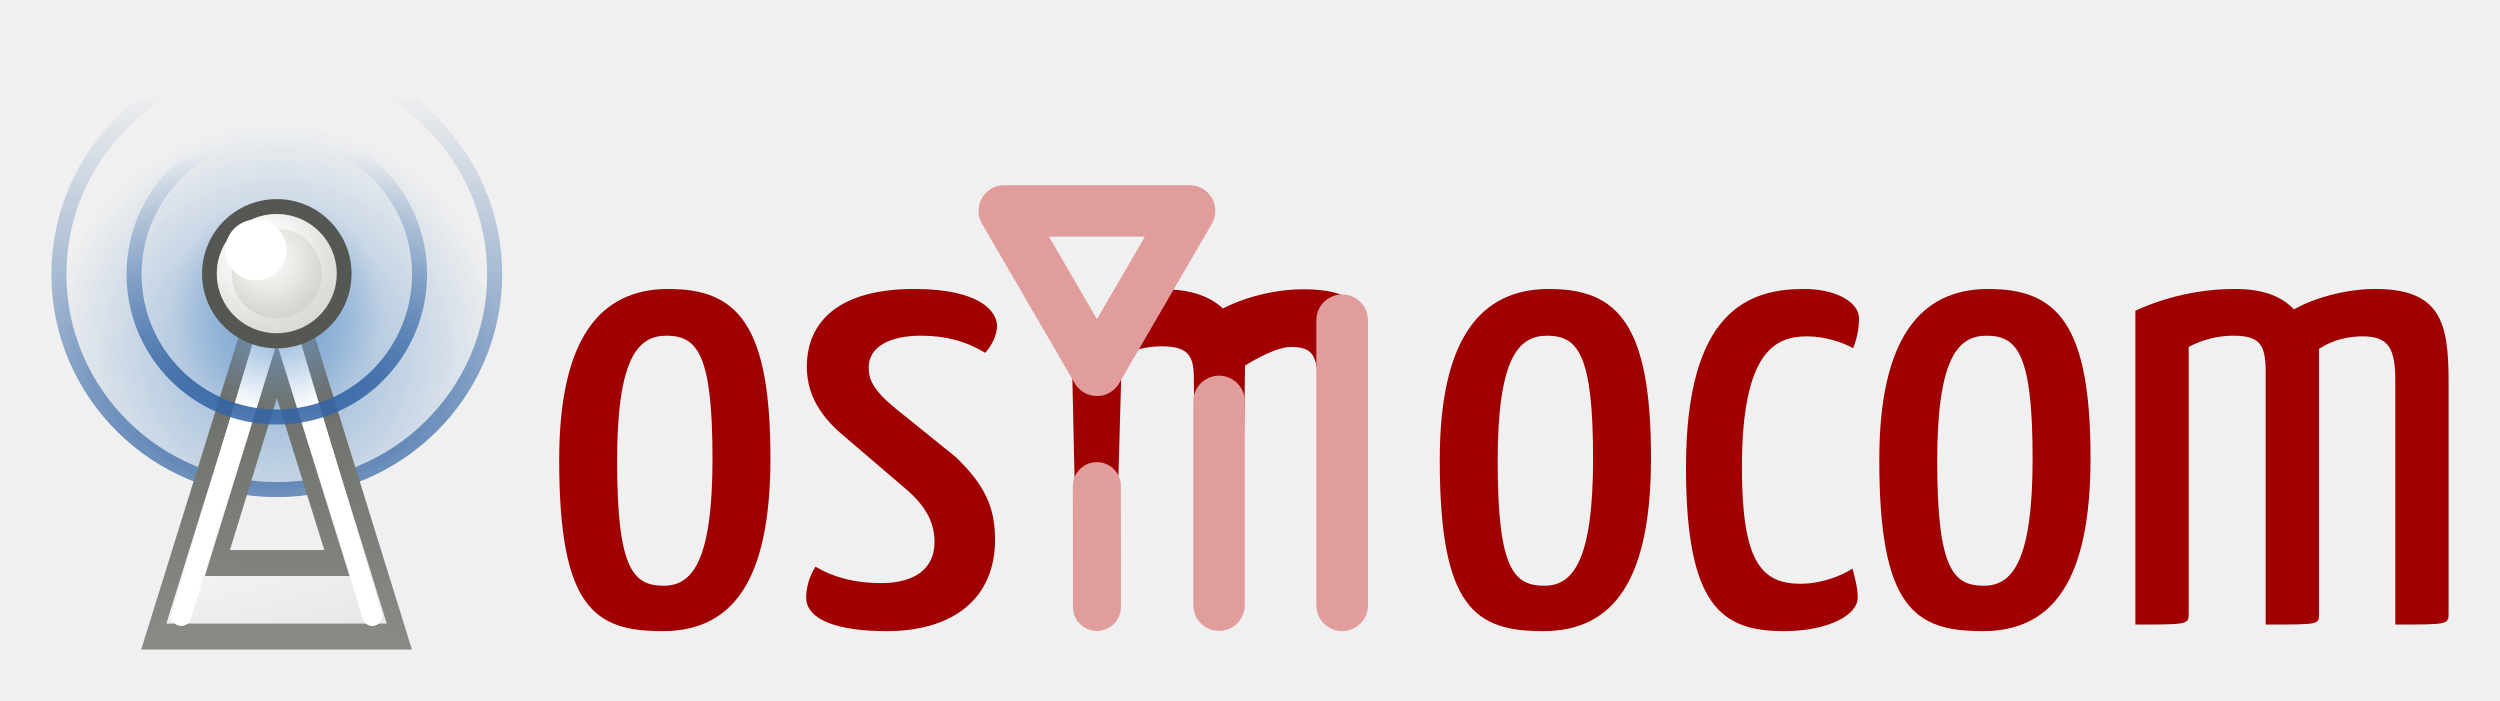
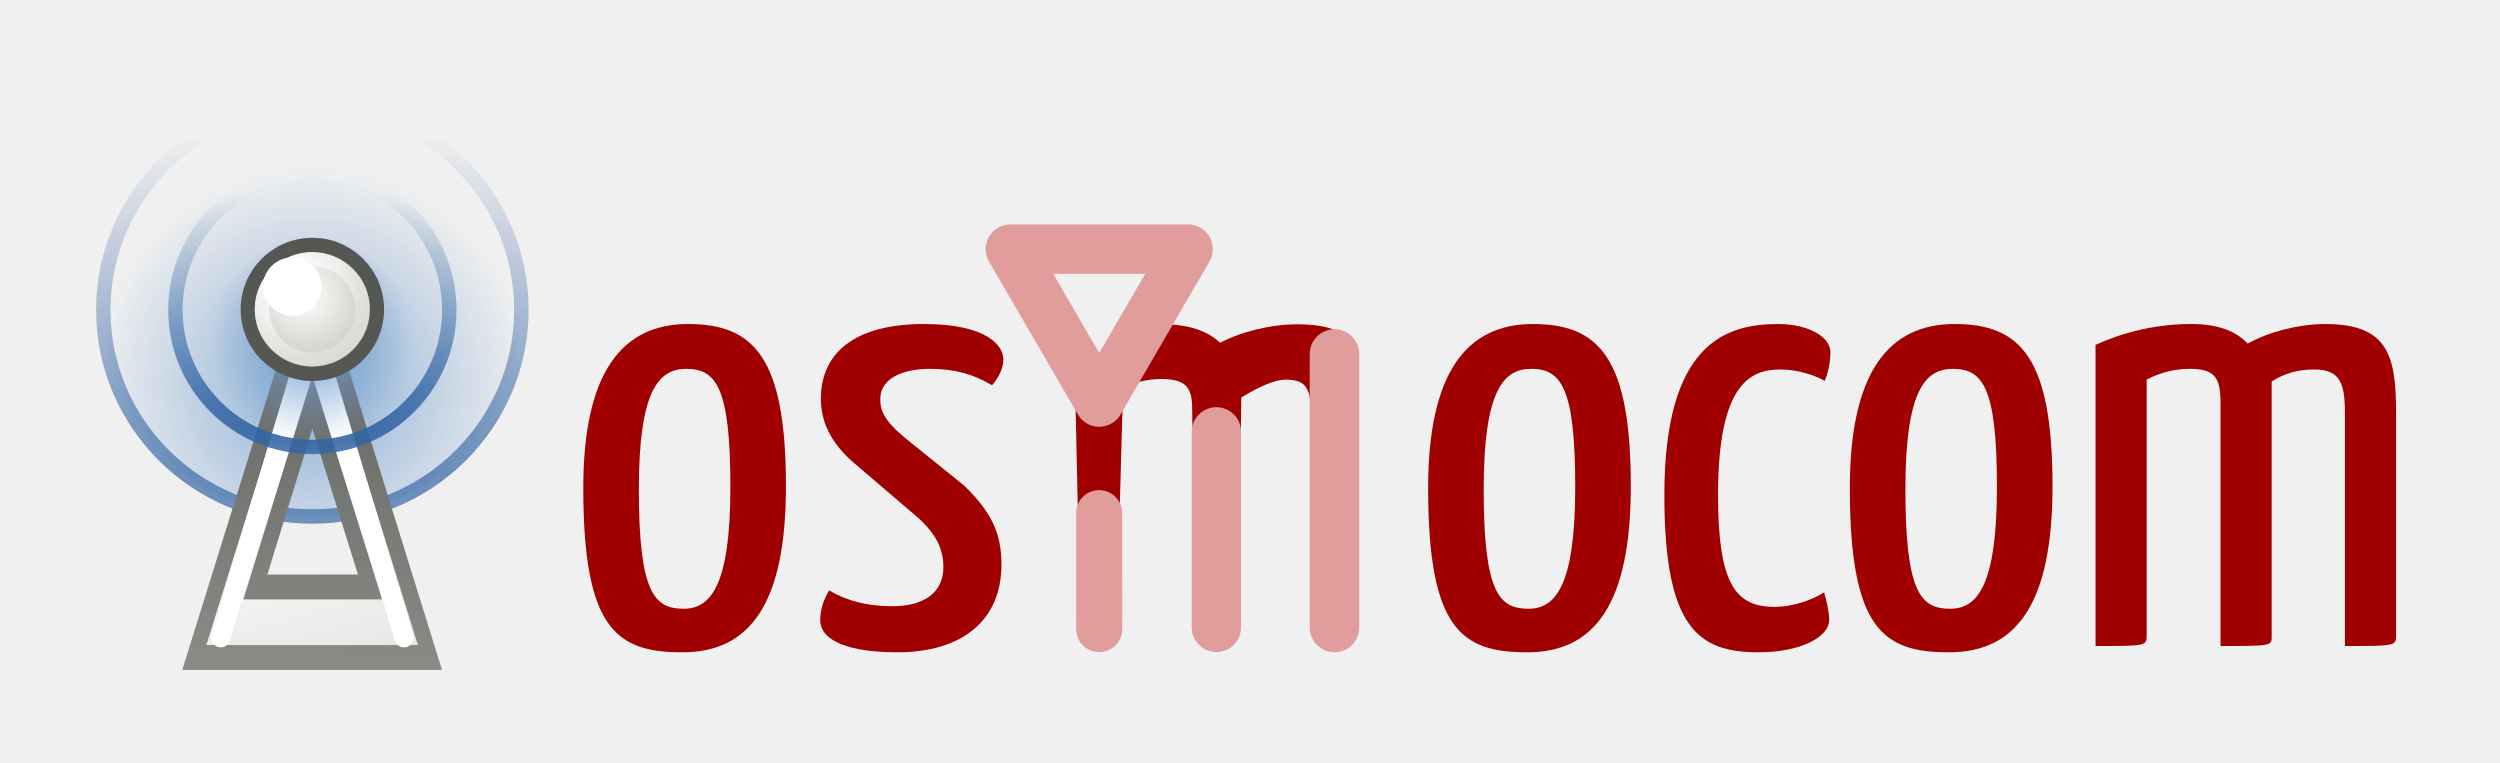
- <svg xmlns="http://www.w3.org/2000/svg" xmlns:xlink="http://www.w3.org/1999/xlink" width="243.157" height="68.172" id="svg3510" version="1.1">
+ <svg xmlns="http://www.w3.org/2000/svg" xmlns:xlink="http://www.w3.org/1999/xlink" width="253.438" height="77.32" id="svg3510" version="1.1">
  <defs id="defs3512">
    <linearGradient id="linearGradient3374-5-7-7-0">
      <stop id="stop3376-8-6-4-2" style="stop-color:#729fcf;stop-opacity:1" offset="0" />
      <stop id="stop3378-6-7-4-9" style="stop-color:#729fcf;stop-opacity:0" offset="1" />
    </linearGradient>
    <linearGradient id="linearGradient3362-8-6-0-9">
      <stop id="stop3364-4-5-78-9" style="stop-color:#3465a4;stop-opacity:1" offset="0" />
      <stop id="stop3366-7-6-6-4" style="stop-color:#3465a4;stop-opacity:0" offset="1" />
    </linearGradient>
    <linearGradient x1="24.837" y1="44.528" x2="21.036" y2="21.042" id="linearGradient3991-3-88-5" xlink:href="#linearGradient7101-4-9-4-1" gradientUnits="userSpaceOnUse" gradientTransform="scale(1.066667)" />
    <linearGradient id="linearGradient7101-4-9-4-1">
      <stop id="stop7103-0-4-31-0" style="stop-color:#babdb6;stop-opacity:1" offset="0" />
      <stop id="stop7105-6-8-4-3" style="stop-color:#ffffff;stop-opacity:1" offset="1" />
    </linearGradient>
    <linearGradient x1="39.068" y1="28.5" x2="39.421" y2="10.935" id="linearGradient3993-1-9-7" xlink:href="#linearGradient6979-9-2-2-8" gradientUnits="userSpaceOnUse" gradientTransform="scale(1.066667)" />
    <linearGradient id="linearGradient6979-9-2-2-8">
      <stop id="stop6981-9-9-0-8" style="stop-color:#888a85;stop-opacity:1" offset="0" />
      <stop id="stop6983-0-3-6-6" style="stop-color:#555753;stop-opacity:1" offset="1" />
    </linearGradient>
    <radialGradient cx="10.281" cy="7.825" r="4.525" fx="10.281" fy="7.825" id="radialGradient3995-7-4-0" xlink:href="#linearGradient3374-5-7-7-0" gradientUnits="userSpaceOnUse" gradientTransform="matrix(2.416119,0,0,2.445173,17.29639,56.09984)" />
    <linearGradient id="linearGradient3464">
      <stop id="stop3466" style="stop-color:#729fcf;stop-opacity:1" offset="0" />
      <stop id="stop3468" style="stop-color:#729fcf;stop-opacity:0" offset="1" />
    </linearGradient>
    <radialGradient cx="10.281" cy="9.842" r="4.525" fx="10.281" fy="9.842" id="radialGradient3997-3-3-4" xlink:href="#linearGradient3362-8-6-0-9" gradientUnits="userSpaceOnUse" gradientTransform="matrix(16.19232,0,0,5.402427,-124.3402,30.52192)" />
    <linearGradient id="linearGradient3471">
      <stop id="stop3473" style="stop-color:#3465a4;stop-opacity:1" offset="0" />
      <stop id="stop3475" style="stop-color:#3465a4;stop-opacity:0" offset="1" />
    </linearGradient>
    <radialGradient cx="8.906" cy="1.729" r="1.995" fx="8.906" fy="1.729" id="radialGradient3999-1-4-6" xlink:href="#linearGradient7131-6-1-5-7" gradientUnits="userSpaceOnUse" gradientTransform="matrix(0.8756027,0,0,0.8779345,12.76401,0.7304985)" />
    <linearGradient id="linearGradient7131-6-1-5-7">
      <stop id="stop7133-4-5-2-6" style="stop-color:#ffffff;stop-opacity:1" offset="0" />
      <stop id="stop7135-6-9-5-0" style="stop-color:#d3d7cf;stop-opacity:1" offset="1" />
    </linearGradient>
    <radialGradient cx="8.305" cy="1.126" r="2.051" fx="8.305" fy="1.126" id="radialGradient4001-9-6-9" xlink:href="#linearGradient7153-0-1-9-75" gradientUnits="userSpaceOnUse" gradientTransform="matrix(5.294349,0,0,5.288133,-7.02204,58.2915)" />
    <linearGradient id="linearGradient7153-0-1-9-75">
      <stop id="stop7155-8-7-3-9" style="stop-color:#ffffff;stop-opacity:1" offset="0" />
      <stop id="stop7157-5-7-7-7" style="stop-color:#ffffff;stop-opacity:0" offset="1" />
    </linearGradient>
    <radialGradient r="4.525" fy="8.071" fx="10.281" cy="8.071" cx="10.281" gradientTransform="matrix(4.949944,0,0,4.951032,-11.38809,35.3122)" gradientUnits="userSpaceOnUse" id="radialGradient3637" xlink:href="#linearGradient3374-5-7-7-0" />
    <radialGradient r="4.525" fy="9.842" fx="10.281" cy="9.842" cx="10.281" gradientTransform="matrix(23.16993,0,0,7.640268,-198.7124,8.843597)" gradientUnits="userSpaceOnUse" id="radialGradient3639" xlink:href="#linearGradient3362-8-6-0-9" />
    <linearGradient x1="24.837" y1="44.528" x2="21.036" y2="21.042" id="linearGradient3991-3-88-5-3" xlink:href="#linearGradient7101-4-9-4-1" gradientUnits="userSpaceOnUse" />
    <linearGradient x1="39.068" y1="28.5" x2="39.421" y2="10.935" id="linearGradient3993-1-9-7-2" xlink:href="#linearGradient6979-9-2-2-8" gradientUnits="userSpaceOnUse" />
    <radialGradient cx="10.281" cy="7.825" r="4.525" fx="10.281" fy="7.825" id="radialGradient3995-7-4-0-2" xlink:href="#linearGradient3374-5-7-7-0" gradientUnits="userSpaceOnUse" gradientTransform="matrix(2.265111,0,0,2.29235,16.21536,52.5936)" />
    <radialGradient cx="10.281" cy="9.842" r="4.525" fx="10.281" fy="9.842" id="radialGradient3997-3-3-4-7" xlink:href="#linearGradient3362-8-6-0-9" gradientUnits="userSpaceOnUse" gradientTransform="matrix(15.1803,0,0,5.064775,-116.569,28.6143)" />
    <radialGradient cx="8.906" cy="1.729" r="1.995" fx="8.906" fy="1.729" id="radialGradient3999-1-4-6-0" xlink:href="#linearGradient7131-6-1-5-7" gradientUnits="userSpaceOnUse" gradientTransform="matrix(0.7375073,0,0,0.7201806,2.434531,0.6617371)" />
    <radialGradient cx="8.305" cy="1.126" r="2.051" fx="8.305" fy="1.126" id="radialGradient4001-9-6-9-6" xlink:href="#linearGradient7153-0-1-9-75" gradientUnits="userSpaceOnUse" gradientTransform="matrix(5.294349,0,0,5.288133,-7.02204,58.2915)" />
+     <radialGradient cx="10.281" cy="7.825" r="4.525" fx="10.281" fy="7.825" id="radialGradient3995-7-4-0-2-7" xlink:href="#linearGradient3374-5-7-7-0" gradientUnits="userSpaceOnUse" gradientTransform="matrix(2.265111,0,0,2.29235,3.634541,11.77516)" />
+     <radialGradient cx="10.281" cy="9.842" r="4.525" fx="10.281" fy="9.842" id="radialGradient3997-3-3-4-7-5" xlink:href="#linearGradient3362-8-6-0-9" gradientUnits="userSpaceOnUse" gradientTransform="matrix(15.1803,0,0,5.064775,-129.1498,-12.20414)" />
+     <radialGradient cx="8.906" cy="1.729" r="1.995" fx="8.906" fy="1.729" id="radialGradient3999-1-4-6-0-9" xlink:href="#linearGradient7131-6-1-5-7" gradientUnits="userSpaceOnUse" gradientTransform="matrix(2.687193,0,0,2.682619,2.260557,20.70659)" />
+     <radialGradient cx="8.305" cy="1.126" r="2.051" fx="8.305" fy="1.126" id="radialGradient4001-9-6-9-6-8" xlink:href="#linearGradient7153-0-1-9-75" gradientUnits="userSpaceOnUse" gradientTransform="matrix(5.294349,0,0,5.288133,-19.60286,17.47306)" />
  </defs>
-   <g id="layer1" transform="translate(-603.1416,-338.6481)">
+   <g id="layer7" style="display:none" transform="translate(4.742722,4.741667)">
+     <path style="display:inline;opacity:1;fill:none;fill-opacity:1;stroke:#ff00ff;stroke-width:1.322;stroke-linecap:round;stroke-linejoin:round;stroke-miterlimit:4;stroke-dasharray:none;stroke-opacity:1" d="M 28.569,1.201 C 28.035,1.191 27.501,1.197 26.967,1.22 15.988,1.22 5.684,9.292 2.835,19.864 0.517,28.26 2.639,37.905 8.849,44.144 c 1.738,1.83 3.721,3.43 5.902,4.703 -1.155,4.203 -2.862,8.283 -3.661,12.562 -0.294,3.139 2.883,5.616 5.891,5.182 7.648,-0.059 15.318,0.119 22.952,-0.087 3.388,-0.177 5.411,-4.197 3.971,-7.158 -1.081,-3.477 -2.333,-7.075 -3.198,-10.509 4.079,-2.444 7.545,-6.004 9.817,-10.185 -0.699,4.691 -0.415,9.574 0.105,14.238 0.553,5.046 3.146,10.427 8.236,12.188 4.273,1.457 9.257,1.204 13.271,-0.901 1.147,-0.646 2.146,-1.454 3.012,-2.379 2.093,3.082 6.37,4.035 9.943,4.186 5.574,0.482 11.736,-1.637 14.803,-6.481 0.035,0.444 0.066,0.889 0.112,1.333 1.132,4.785 7.885,6.838 11.407,3.303 0.909,-1.071 1.442,-1.579 2.237,-0.163 2.971,3.134 8.438,2.403 10.902,-0.992 2.608,3.932 9.106,3.929 11.76,0.021 0.748,-1.082 1.101,-2.282 1.265,-3.533 1.126,2.143 2.744,3.969 5.038,5.083 6.273,2.921 14.981,1.608 18.888,-4.508 0.01,-0.016 0.017,-0.033 0.027,-0.048 1.72,2.832 4.448,5.019 7.789,5.649 4.515,0.883 9.652,0.213 13.339,-2.683 0.528,0.467 1.109,0.888 1.749,1.259 5.632,3.003 13.452,2.351 17.974,-2.328 0.283,0.908 0.787,1.72 1.67,2.354 2.184,1.71 5.177,0.995 7.758,0.972 1.458,-0.114 2.856,-0.819 3.777,-1.958 1.91,2.754 5.583,2.055 8.484,1.986 1.552,-0.073 3.071,-0.774 4.048,-1.995 1.845,2.712 5.446,2.085 8.283,1.995 3.063,0.025 5.638,-2.71 5.461,-5.761 0.258,-9.155 0.252,-18.334 -0.231,-27.481 -0.558,-5.155 -5.719,-8.807 -10.731,-8.632 -0.237,-0.007 -0.474,-0.009 -0.711,-0.008 -2.521,0.011 -5.038,0.526 -7.419,1.277 -4.103,-2.019 -8.914,-1.249 -13.224,-0.403 -2.219,0.575 -4.971,1.306 -6.427,3.132 -0.554,-0.617 -1.172,-1.191 -1.881,-1.695 -2.59,-2.024 -5.972,-2.279 -9.133,-2.187 -3.239,-0.167 -6.234,1.114 -8.597,3.183 -2.089,-2.497 -5.615,-3.459 -8.816,-3.185 -0.297,0.002 -0.594,0.004 -0.891,0.006 -4.663,-0.201 -8.859,2.464 -11.417,6.23 -0.726,-1.317 -1.659,-2.52 -2.878,-3.543 -2.555,-2.12 -5.958,-2.816 -9.205,-2.786 -5.297,-0.18 -10.45,2.946 -12.676,7.76 -0.019,-0.336 -0.031,-0.673 -0.054,-1.009 -0.196,-3.289 -2.984,-5.865 -6.183,-6.23 -2.971,-0.768 -6.451,-0.603 -9.197,-0.136 1.73,-2.913 0.732,-6.715 -1.831,-8.783 -2.497,-2.558 -6.302,-1.395 -9.47,-1.654 -4.86,0.088 -9.752,-0.178 -14.592,0.132 -0.329,0.059 -0.657,0.119 -0.986,0.178 -3.23,1.52 -5.67,5.351 -4.281,8.926 0.118,0.294 0.252,0.58 0.378,0.87 -0.856,-0.064 -1.715,-0.087 -2.561,-0.081 -4.508,-0.091 -9.436,1.371 -12.314,4.94 -1.85,-2.452 -4.543,-4.236 -7.663,-4.63 -1.16,-0.198 -2.339,-0.28 -3.516,-0.277 -4.879,-0.153 -9.73,2.426 -12.124,6.695 0.031,-0.295 0.07,-0.588 0.089,-0.885 C 54.664,18.897 48.562,8.408 39.306,3.895 35.98,2.158 32.301,1.272 28.569,1.201 Z" id="path1755" />
+   </g>
+   <g id="layer1" transform="translate(-598.3989,-333.9064)" style="display:inline">
    <g style="display:inline" id="g3732" transform="translate(590.5608,297.8296)">
      <path d="m 60.695,67.494 c 0,11.568 -9.488,20.945 -21.192,20.945 -11.704,0 -21.192,-9.377 -21.192,-20.945 0,-11.567 9.488,-20.945 21.192,-20.945 11.704,0 21.192,9.377 21.192,20.945 z" id="path3544" style="font-style:normal;font-variant:normal;font-weight:normal;font-stretch:normal;font-size:40px;font-family:'Yanone Kaffeesatz';-inkscape-font-specification:'Yanone Kaffeesatz';display:inline;opacity:0.8;fill:url(#radialGradient3637);fill-opacity:1;stroke:url(#radialGradient3639);stroke-width:1.462;stroke-linecap:round;stroke-linejoin:round;stroke-miterlimit:4;stroke-dashoffset:0;stroke-opacity:1" />
      <g transform="matrix(1.461514,0,0,2.521867,4.4272,31.54792)" id="g3546" style="font-style:normal;font-variant:normal;font-weight:normal;font-stretch:normal;font-size:40px;font-family:'Yanone Kaffeesatz';-inkscape-font-specification:'Yanone Kaffeesatz';display:inline;fill:#000000;fill-opacity:1;stroke:none">
        <path d="m 24,13 -8.188,15.226 c 11.445,0 5.977,0 16.344,0 z m 0,4.969 4,7.422 h -7.953 z" id="path3548" style="fill:url(#linearGradient3991-3-88-5-3);fill-opacity:1;fill-rule:evenodd;stroke:url(#linearGradient3993-1-9-7-2);stroke-width:1px;stroke-linecap:butt;stroke-linejoin:miter;stroke-opacity:1" />
        <path d="M 26.356,42.523 20,21.278 13.644,42.523" transform="matrix(1,0,0,0.5795364,4,2.793725)" id="path3550" style="fill:none;stroke:#ffffff;stroke-width:1.314px;stroke-linecap:round;stroke-linejoin:miter;stroke-opacity:1" />
      </g>
      <path d="m 53.388,67.494 c 0,7.668 -6.216,13.884 -13.884,13.884 -7.668,0 -13.884,-6.216 -13.884,-13.884 0,-7.668 6.216,-13.884 13.884,-13.884 7.668,0 13.884,6.216 13.884,13.884 z" id="path3552" style="font-style:normal;font-variant:normal;font-weight:normal;font-stretch:normal;font-size:40px;font-family:'Yanone Kaffeesatz';-inkscape-font-specification:'Yanone Kaffeesatz';display:inline;fill:url(#radialGradient3995-7-4-0-2);fill-opacity:1;stroke:url(#radialGradient3997-3-3-4-7);stroke-width:1.462;stroke-linecap:round;stroke-linejoin:round;stroke-miterlimit:4;stroke-dashoffset:0;stroke-opacity:1" />
      <g transform="matrix(3.273561,0,0,3.25931,-24.33091,59.29292)" id="g3554" style="font-style:normal;font-variant:normal;font-weight:normal;font-stretch:normal;font-size:40px;font-family:'Yanone Kaffeesatz';-inkscape-font-specification:'Yanone Kaffeesatz';display:inline;fill:#000000;fill-opacity:1;stroke:none">
        <path d="M 11,2.25 C 11,3.216 10.196,4 9.203,4 8.211,4 7.406,3.216 7.406,2.25 7.406,1.284 8.211,0.5 9.203,0.5 10.196,0.5 11,1.284 11,2.25 Z" transform="matrix(1.113043,0,0,1.142857,9.256523,-0.07142864)" id="path3556" style="fill:url(#radialGradient3999-1-4-6-0);fill-opacity:1;stroke:#555753;stroke-width:0.397;stroke-linecap:round;stroke-linejoin:round;stroke-miterlimit:4;stroke-dashoffset:0;stroke-opacity:1" />
        <path d="M 20,1.5 C 20,1.776 19.776,2 19.5,2 19.224,2 19,1.776 19,1.5 19,1.224 19.224,1 19.5,1 19.776,1 20,1.224 20,1.5 Z" transform="matrix(1.8125,0,0,1.8125,-16.4654,-0.9288198)" id="path3558" style="fill:#ffffff;fill-opacity:1;stroke:none" />
      </g>
      <path d="m 44.619,67.441 c 0,2.812 -2.29,5.092 -5.115,5.092 -2.825,0 -5.115,-2.28 -5.115,-5.092 0,-2.812 2.29,-5.092 5.115,-5.092 2.825,0 5.115,2.28 5.115,5.092 z" id="path3560" style="font-style:normal;font-variant:normal;font-weight:normal;font-stretch:normal;font-size:40px;font-family:'Yanone Kaffeesatz';-inkscape-font-specification:'Yanone Kaffeesatz';display:inline;fill:none;stroke:url(#radialGradient4001-9-6-9-6);stroke-width:1.462;stroke-linecap:round;stroke-linejoin:round;stroke-miterlimit:4;stroke-dashoffset:0;stroke-opacity:1" />
    </g>
  </g>
-   <g id="layer2" transform="translate(-229.9545,-38.61832)">
+   <g id="layer2" transform="translate(-225.2118,-33.87665)" style="display:inline">
    <path transform="translate(-373.1871,-300.0298)" style="font-style:normal;font-variant:normal;font-weight:normal;font-stretch:normal;font-size:64px;font-family:'Yanone Kaffeesatz';-inkscape-font-specification:'Andale Mono';writing-mode:lr-tb;display:inline;fill:#a00000;fill-opacity:1;stroke:#a00000;stroke-opacity:1" d="m 714.167,367.209 -4.334,7.459 -1.982,-3.412 0.588,26.875 c 1.898,-1.326 2.596,0.721 2.625,-0.303 l 0.695,-24.91 c 1.472,-0.768 2.944,-1.088 4.352,-1.088 2.56,0 3.577,0.895 3.641,3.199 l 0.283,23.033 c 1.776,-0.505 3.379,0.388 3.387,-0.172 l 0.316,-23.961 c 1.408,-0.896 3.51,-2.037 4.982,-2.037 2.56,0 3.082,1.282 3.135,4.354 l 0.385,22.275 c 1.204,-0.189 2.914,0.607 2.93,-0.193 l 0.441,-22.465 c 0.113,-5.759 0.66,-8.578 -5.74,-8.578 -2.624,0 -5.695,0.768 -7.871,1.984 -1.216,-1.28 -3.008,-1.984 -5.76,-1.984 -0.75,0 -1.428,-0.035 -2.072,-0.076 z" id="path3959-9-26-3" />
    <path transform="translate(-373.1871,-300.0298)" d="m 709.833,374.668 -4.507,-7.754 -4.507,-7.754 h 9.014 9.014 l -4.507,7.754 z" id="path3981-0-4-1" style="font-style:normal;font-variant:normal;font-weight:normal;font-stretch:normal;font-size:40px;font-family:'Yanone Kaffeesatz';-inkscape-font-specification:'Yanone Kaffeesatz';display:inline;fill:none;fill-opacity:1;stroke:#e19c9c;stroke-width:5;stroke-linecap:round;stroke-linejoin:round;stroke-miterlimit:4;stroke-dashoffset:0;stroke-opacity:1" />
    <path transform="translate(-373.1871,-300.0298)" d="m 733.683,397.519 v -27.724" id="path3983-4-9-2" style="font-style:normal;font-variant:normal;font-weight:normal;font-stretch:normal;font-size:40px;font-family:'Yanone Kaffeesatz';-inkscape-font-specification:'Yanone Kaffeesatz';display:inline;fill:none;stroke:#e19c9c;stroke-width:5.022;stroke-linecap:round;stroke-linejoin:round;stroke-miterlimit:4;stroke-dasharray:none;stroke-opacity:1" />
    <path transform="translate(-373.1871,-300.0298)" d="m 721.708,397.507 v -19.822" id="path3985-4-0-9" style="font-style:normal;font-variant:normal;font-weight:normal;font-stretch:normal;font-size:40px;font-family:'Yanone Kaffeesatz';-inkscape-font-specification:'Yanone Kaffeesatz';display:inline;fill:none;stroke:#e19c9c;stroke-width:5;stroke-linecap:round;stroke-linejoin:round;stroke-miterlimit:4;stroke-dasharray:none;stroke-opacity:1" />
    <path transform="translate(-373.1871,-300.0298)" d="m 709.832,397.681 -0.008,-11.753" id="path3951-0-4-91-2" style="font-style:normal;font-variant:normal;font-weight:normal;font-stretch:normal;font-size:40px;font-family:'Yanone Kaffeesatz';-inkscape-font-specification:'Yanone Kaffeesatz';display:inline;fill:none;stroke:#e19c9c;stroke-width:4.669;stroke-linecap:round;stroke-linejoin:round;stroke-miterlimit:4;stroke-dasharray:none;stroke-opacity:1" />
  </g>
-   <g id="layer3" transform="translate(-229.9545,-38.61832)">
+   <g id="layer3" transform="translate(-225.2118,-33.87665)" style="display:inline">
    <g id="layer4" style="display:none">
      <text transform="translate(-373.1871,-300.0298)" xml:space="preserve" style="font-style:normal;font-weight:normal;font-size:64px;line-height:125%;font-family:Sans;letter-spacing:0.14px;word-spacing:0px;display:inline;fill:#a00000;fill-opacity:1;stroke:none" x="655.994" y="399.394" id="text3743">
        <tspan id="tspan3745" x="655.994" y="399.394" style="font-style:normal;font-variant:normal;font-weight:normal;font-stretch:normal;font-size:64px;font-family:'Yanone Kaffeesatz';-inkscape-font-specification:'Yanone Kaffeesatz';letter-spacing:0.14px;fill:#a00000;fill-opacity:1" dx="0 0">os</tspan>
      </text>
      <text transform="translate(-373.1871,-300.0298)" xml:space="preserve" style="font-style:normal;font-weight:normal;font-size:40px;line-height:125%;font-family:Sans;letter-spacing:0px;word-spacing:0px;display:inline;fill:#a00000;fill-opacity:1;stroke:none" x="741.641" y="399.394" id="text3760">
        <tspan id="tspan3762" x="741.641" y="399.394" style="font-style:normal;font-variant:normal;font-weight:normal;font-stretch:normal;font-size:64px;font-family:'Yanone Kaffeesatz';-inkscape-font-specification:'Yanone Kaffeesatz';fill:#a00000;fill-opacity:1">ocom</tspan>
      </text>
    </g>
    <g id="layer5" style="display:inline">
      <g aria-label="os" transform="translate(-373.1871,-300.0298)" style="font-style:normal;font-weight:normal;font-size:64px;line-height:125%;font-family:Sans;letter-spacing:0.14px;word-spacing:0px;display:inline;fill:#a00000;fill-opacity:1;stroke:none" id="text4639">
        <path d="m 657.53,383.394 c 0,14.4 3.456,16.64 10.048,16.64 6.848,0 10.496,-4.928 10.496,-16.832 0,-12.992 -3.2,-16.448 -9.92,-16.448 -6.72,0 -10.624,4.928 -10.624,16.64 z m 5.632,0.128 c 0,-9.984 1.984,-12.224 4.8,-12.224 3.008,0 4.48,1.792 4.48,11.968 0,9.984 -1.984,12.352 -4.736,12.352 -2.944,0 -4.544,-1.536 -4.544,-12.096 z" style="font-style:normal;font-variant:normal;font-weight:normal;font-stretch:normal;font-size:64px;font-family:'Yanone Kaffeesatz';-inkscape-font-specification:'Yanone Kaffeesatz';letter-spacing:0.14px;fill:#a00000;fill-opacity:1" id="path4649" />
        <path d="m 692.05,366.754 c -7.168,0 -10.432,3.072 -10.432,7.552 0,2.112 0.768,4.416 3.648,6.784 l 6.208,5.312 c 1.92,1.728 2.56,3.264 2.56,4.992 0,2.56 -1.92,3.968 -5.184,3.968 -2.496,0 -4.544,-0.512 -6.4,-1.6 -0.704,1.152 -0.896,2.24 -0.896,3.008 0,2.24 3.264,3.264 7.808,3.264 6.528,0 10.56,-3.2 10.56,-8.896 0,-3.2 -1.024,-5.312 -3.776,-8 l -5.952,-4.8 c -2.176,-1.792 -2.56,-2.816 -2.56,-3.968 0,-1.984 2.048,-3.072 5.056,-3.072 2.432,0 4.352,0.512 6.272,1.664 0.704,-0.768 1.152,-1.792 1.152,-2.624 0,-1.28 -1.472,-3.584 -8.064,-3.584 z" style="font-style:normal;font-variant:normal;font-weight:normal;font-stretch:normal;font-size:64px;font-family:'Yanone Kaffeesatz';-inkscape-font-specification:'Yanone Kaffeesatz';letter-spacing:0.14px;fill:#a00000;fill-opacity:1" id="path4651" />
      </g>
      <g aria-label="ocom" transform="translate(-373.1871,-300.0298)" style="font-style:normal;font-weight:normal;font-size:40px;line-height:125%;font-family:Sans;letter-spacing:0px;word-spacing:0px;display:inline;fill:#a00000;fill-opacity:1;stroke:none" id="text4643">
        <path d="m 743.177,383.394 c 0,14.4 3.456,16.64 10.048,16.64 6.848,0 10.496,-4.928 10.496,-16.832 0,-12.992 -3.2,-16.448 -9.92,-16.448 -6.72,0 -10.624,4.928 -10.624,16.64 z m 5.632,0.128 c 0,-9.984 1.984,-12.224 4.8,-12.224 3.008,0 4.48,1.792 4.48,11.968 0,9.984 -1.984,12.352 -4.736,12.352 -2.944,0 -4.544,-1.536 -4.544,-12.096 z" style="font-style:normal;font-variant:normal;font-weight:normal;font-stretch:normal;font-size:64px;font-family:'Yanone Kaffeesatz';-inkscape-font-specification:'Yanone Kaffeesatz';fill:#a00000;fill-opacity:1" id="path4654" />
        <path d="m 783.957,369.634 c 0,-1.664 -2.368,-2.88 -5.312,-2.88 -5.312,0 -11.52,1.984 -11.52,17.344 0,13.504 3.456,15.936 9.536,15.936 4.224,0 7.168,-1.536 7.168,-3.264 0,-0.832 -0.192,-1.664 -0.512,-2.816 -1.088,0.704 -3.008,1.472 -5.056,1.472 -3.904,0 -5.696,-2.304 -5.696,-11.328 0,-11.392 3.328,-12.736 6.336,-12.736 1.728,0 3.456,0.576 4.48,1.152 0.448,-1.088 0.576,-2.176 0.576,-2.88 z" style="font-style:normal;font-variant:normal;font-weight:normal;font-stretch:normal;font-size:64px;font-family:'Yanone Kaffeesatz';-inkscape-font-specification:'Yanone Kaffeesatz';fill:#a00000;fill-opacity:1" id="path4656" />
        <path d="m 785.927,383.394 c 0,14.4 3.456,16.64 10.048,16.64 6.848,0 10.496,-4.928 10.496,-16.832 0,-12.992 -3.2,-16.448 -9.92,-16.448 -6.72,0 -10.624,4.928 -10.624,16.64 z m 5.632,0.128 c 0,-9.984 1.984,-12.224 4.8,-12.224 3.008,0 4.48,1.792 4.48,11.968 0,9.984 -1.984,12.352 -4.736,12.352 -2.944,0 -4.544,-1.536 -4.544,-12.096 z" style="font-style:normal;font-variant:normal;font-weight:normal;font-stretch:normal;font-size:64px;font-family:'Yanone Kaffeesatz';-inkscape-font-specification:'Yanone Kaffeesatz';fill:#a00000;fill-opacity:1" id="path4658" />
        <path d="m 823.507,399.394 c 5.248,0 5.184,0 5.184,-1.024 v -25.792 c 1.408,-0.896 2.816,-1.216 4.288,-1.216 2.56,0 3.136,1.28 3.136,4.352 v 23.68 c 4.992,0 5.184,0 5.184,-1.024 v -22.592 c 0,-5.76 -0.768,-9.024 -7.168,-9.024 -2.624,0 -5.696,0.768 -7.872,1.984 -1.216,-1.28 -3.008,-1.984 -5.76,-1.984 -3.52,0 -6.848,0.832 -9.664,2.112 v 30.528 c 4.992,0 5.184,0 5.184,-1.024 v -25.984 c 1.472,-0.768 2.944,-1.088 4.352,-1.088 2.56,0 3.072,0.896 3.136,3.2 z" style="font-style:normal;font-variant:normal;font-weight:normal;font-stretch:normal;font-size:64px;font-family:'Yanone Kaffeesatz';-inkscape-font-specification:'Yanone Kaffeesatz';fill:#a00000;fill-opacity:1" id="path4660" />
      </g>
    </g>
  </g>
</svg>
